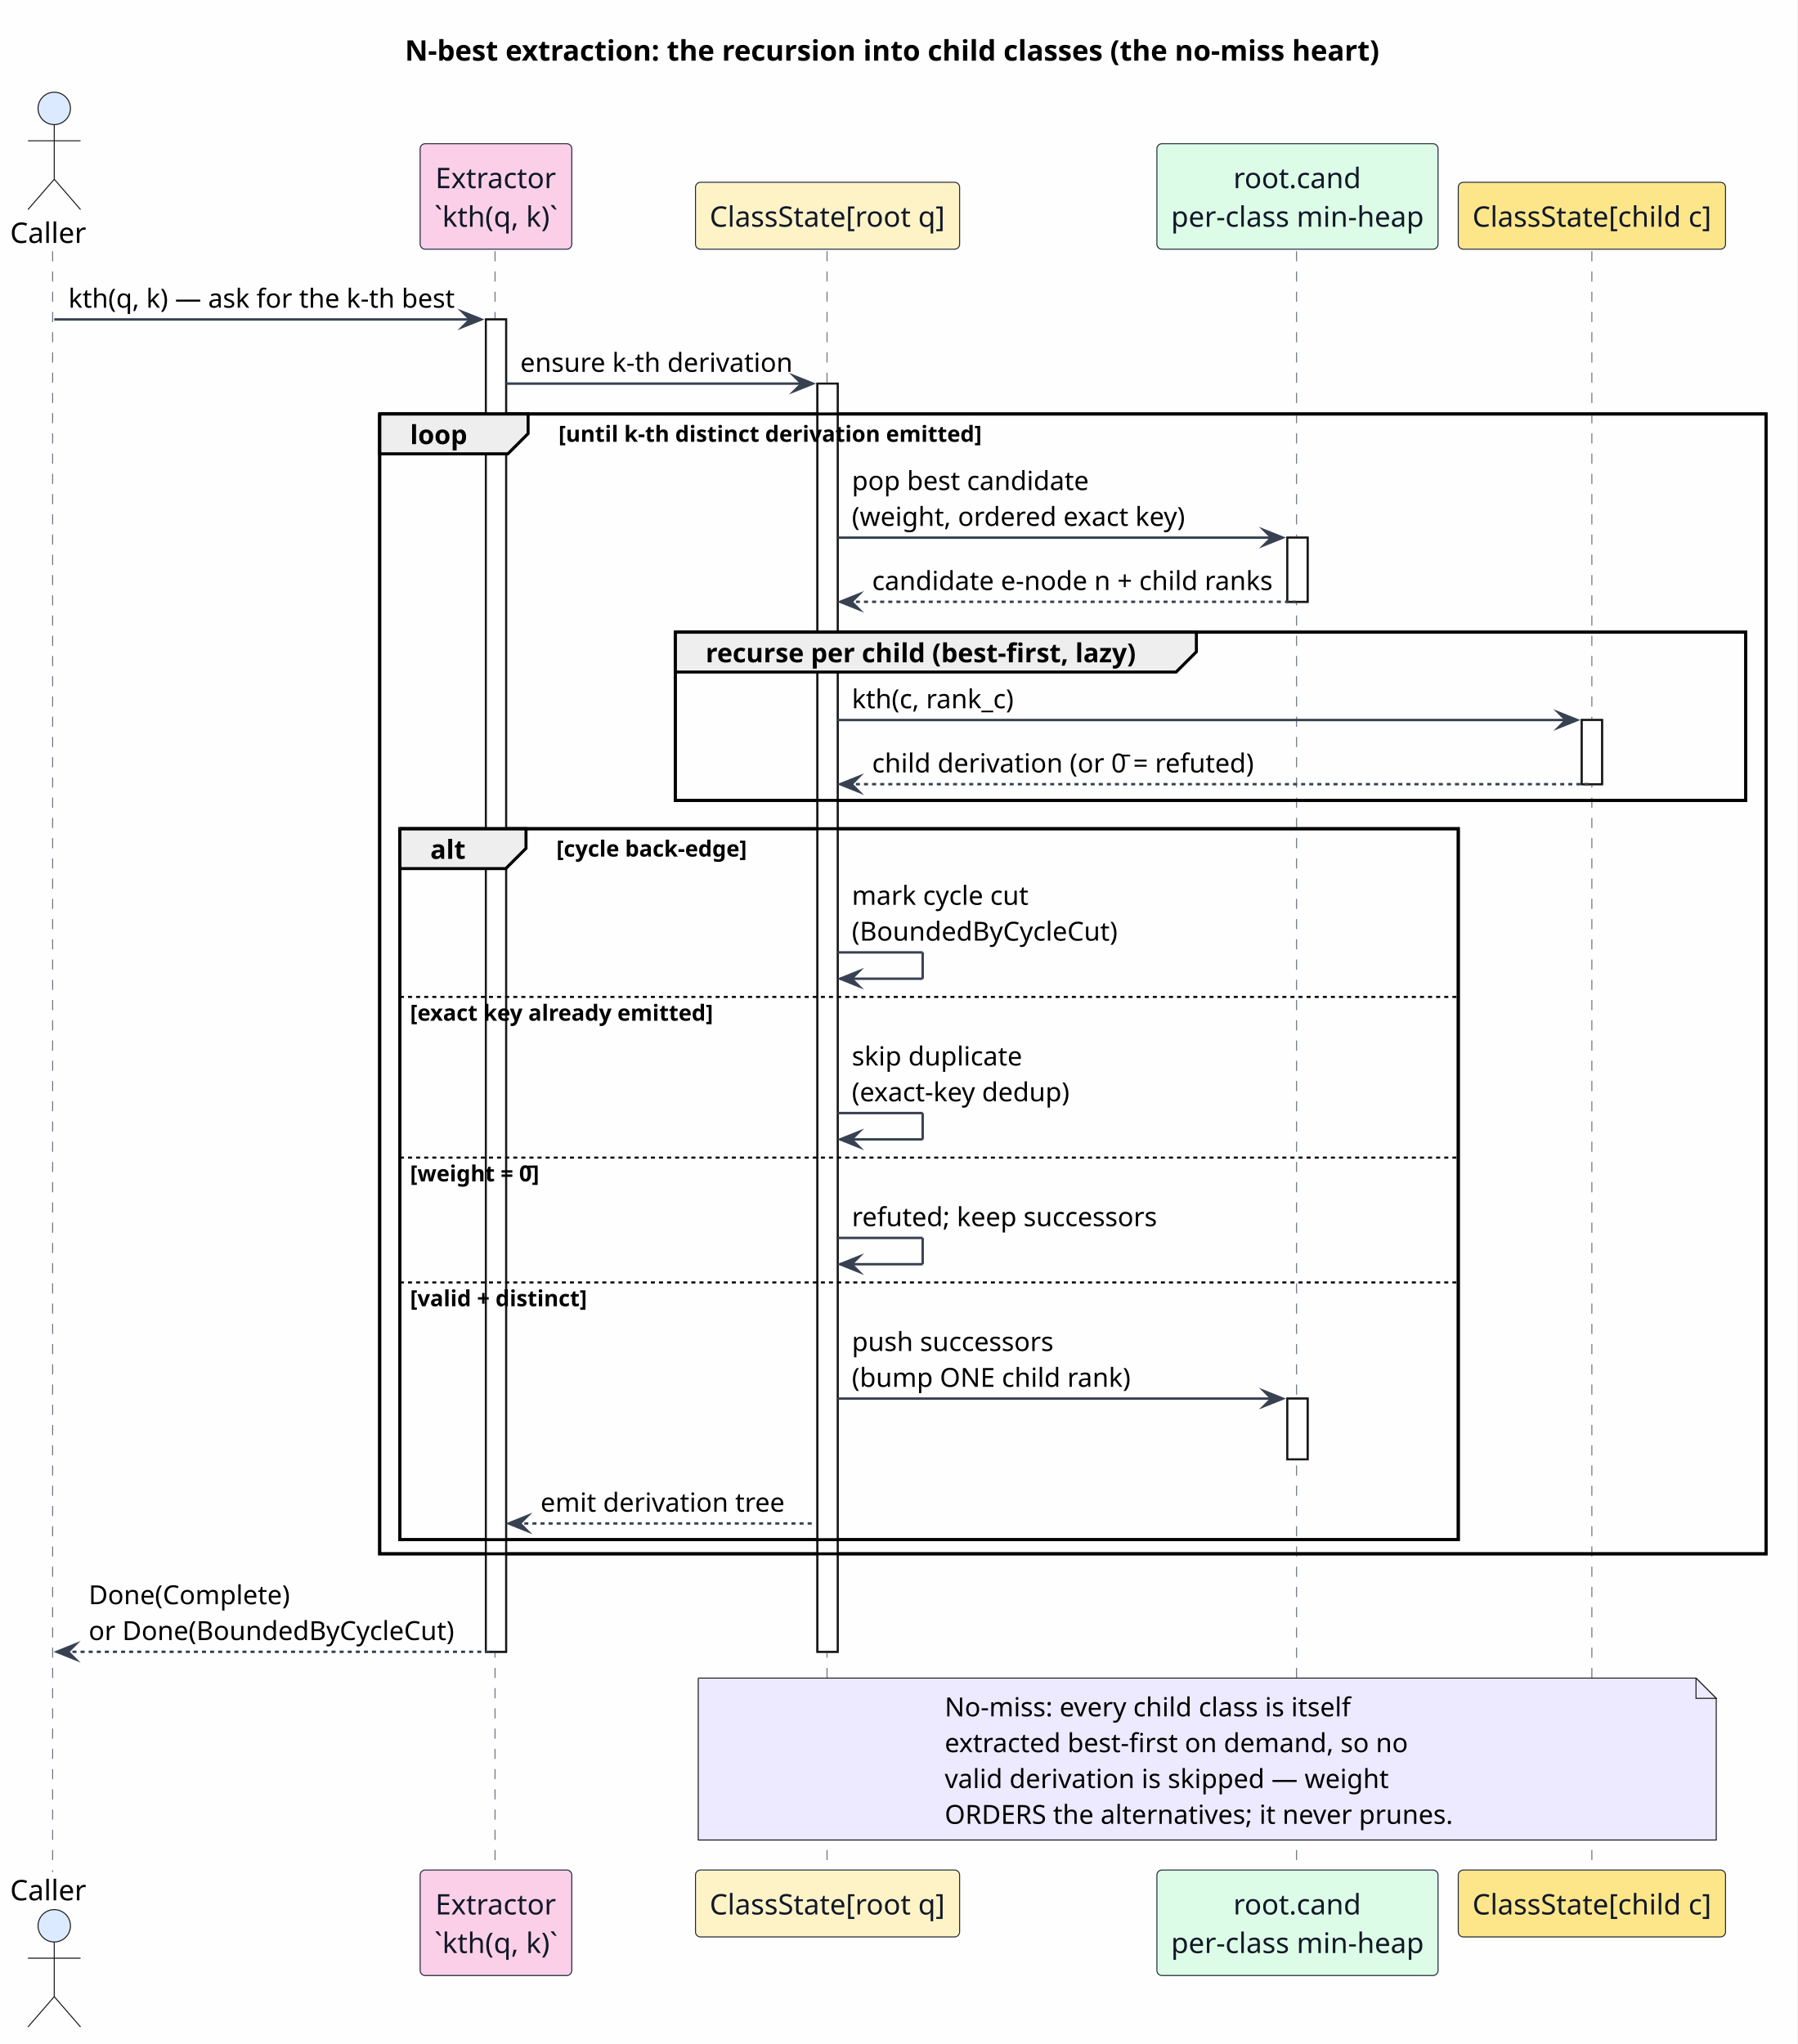
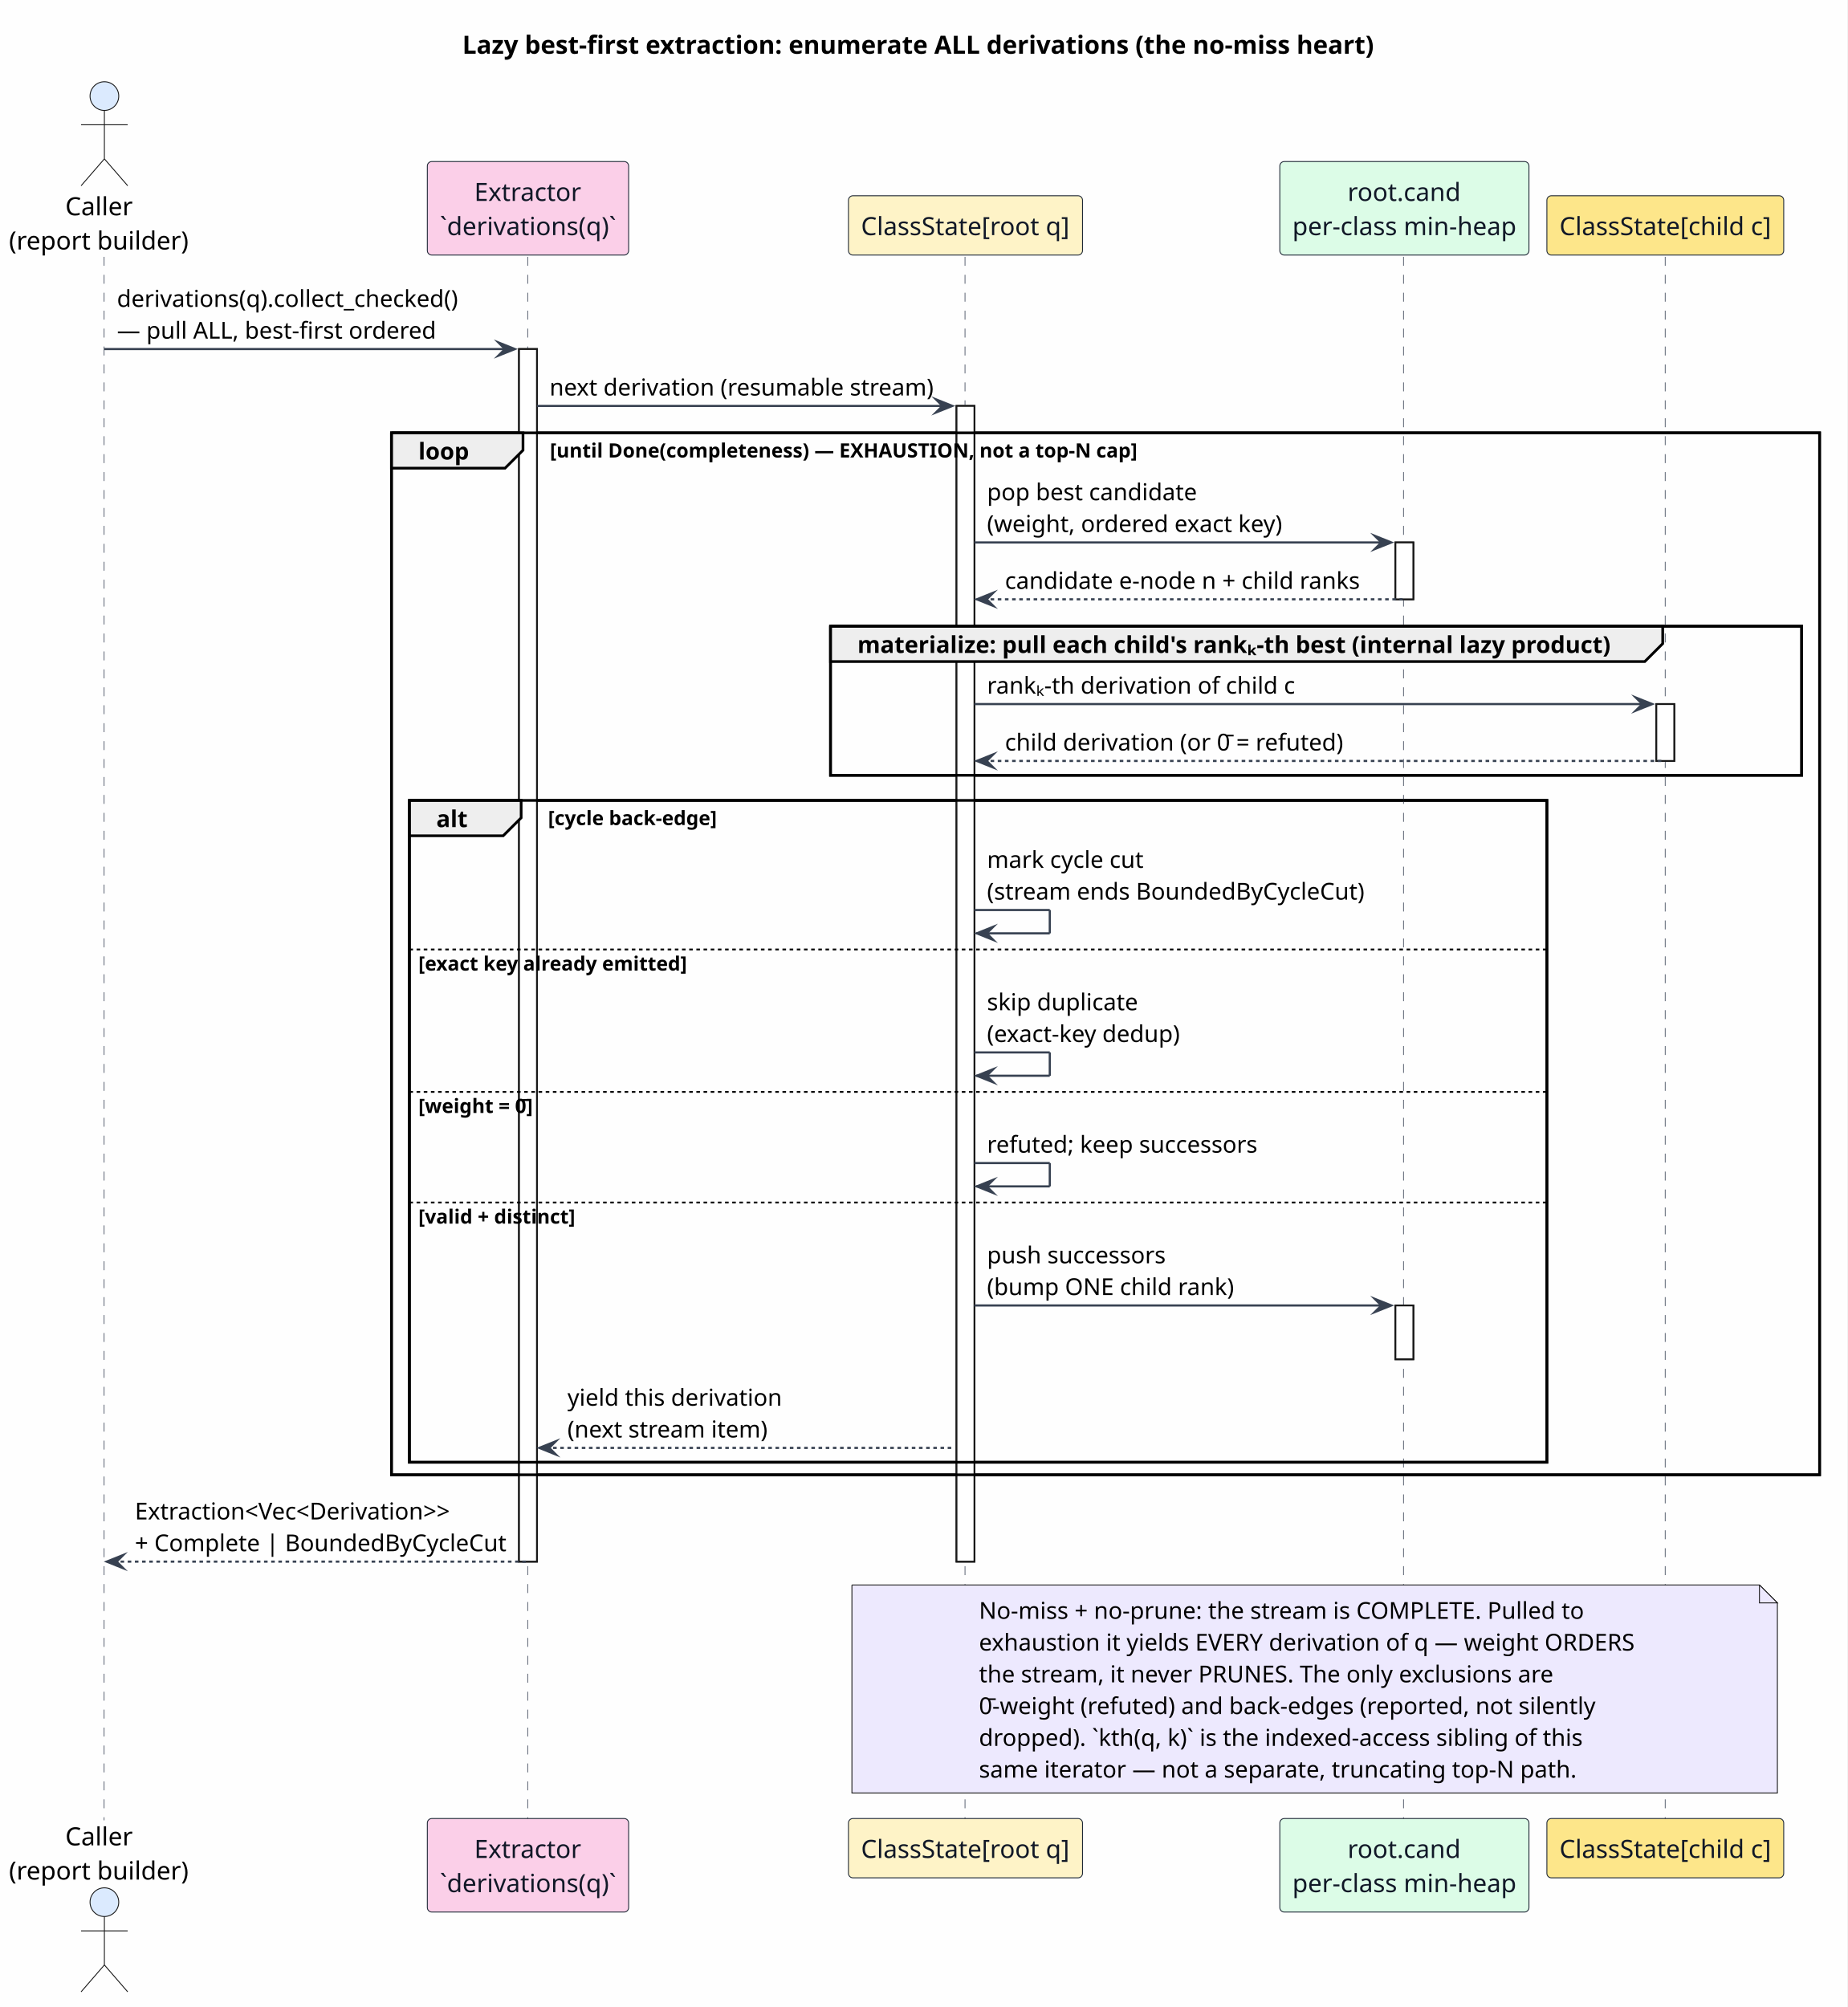
- <svg xmlns="http://www.w3.org/2000/svg" contentStyleType="text/css" data-diagram-type="SEQUENCE" height="1010px" preserveAspectRatio="none" style="width:888px;height:1010px;background:#FEFEFE;" version="1.1" viewBox="0 0 888 1010" width="888px" zoomAndPan="magnify">
+ <svg xmlns="http://www.w3.org/2000/svg" contentStyleType="text/css" data-diagram-type="SEQUENCE" height="1119px" preserveAspectRatio="none" style="width:1030px;height:1119px;background:#FEFEFE;" version="1.1" viewBox="0 0 1030 1119" width="1030px" zoomAndPan="magnify">
  <defs />
  <g>
-     <rect fill="#FEFEFE" height="1010" style="stroke:none;stroke-width:1;" width="888" x="0" y="0" />
+     <rect fill="#FEFEFE" height="1119" style="stroke:none;stroke-width:1;" width="1030" x="0" y="0" />
    <g class="title" data-source-line="1">
-       <text fill="#000000" font-family="sans-serif" font-size="14" font-weight="700" lengthAdjust="spacing" textLength="481.458" x="200.063" y="29.966">N-best extraction: the recursion into child classes (the no-miss heart)</text>
-     </g>
-     <g>
-       <rect fill="#FFFFFF" height="658.36" style="stroke:#181818;stroke-width:1;" width="10" x="240.061" y="157.842" />
-     </g>
-     <g>
-       <rect fill="#FFFFFF" height="626.654" style="stroke:#181818;stroke-width:1;" width="10" x="403.897" y="189.548" />
-     </g>
-     <g>
-       <rect fill="#FFFFFF" height="31.706" style="stroke:#181818;stroke-width:1;" width="10" x="636.082" y="265.666" />
-     </g>
-     <g>
-       <rect fill="#FFFFFF" height="30" style="stroke:#181818;stroke-width:1;" width="10" x="636.082" y="691.084" />
-     </g>
-     <g>
-       <rect fill="#FFFFFF" height="31.706" style="stroke:#181818;stroke-width:1;" width="10" x="781.56" y="355.784" />
-     </g>
-     <rect fill="none" height="563.242" style="stroke:#000000;stroke-width:1.5;" width="684.986" x="187.597" y="204.548" />
-     <rect fill="none" height="83.118" style="stroke:#000000;stroke-width:1.5;" width="528.94" x="333.643" y="312.372" />
-     <rect fill="none" height="351.3" style="stroke:#000000;stroke-width:1.5;" width="522.939" x="197.597" y="409.49" />
+       <text fill="#000000" font-family="sans-serif" font-size="14" font-weight="700" lengthAdjust="spacing" textLength="508.002" x="257.765" y="29.966">Lazy best-first extraction: enumerate ALL derivations (the no-miss heart)</text>
+     </g>
+     <g>
+       <rect fill="#FFFFFF" height="676.066" style="stroke:#181818;stroke-width:1;" width="10" x="289.385" y="194.616" />
+     </g>
+     <g>
+       <rect fill="#FFFFFF" height="644.36" style="stroke:#181818;stroke-width:1;" width="10" x="533.314" y="226.322" />
+     </g>
+     <g>
+       <rect fill="#FFFFFF" height="31.706" style="stroke:#181818;stroke-width:1;" width="10" x="778.031" y="302.44" />
+     </g>
+     <g>
+       <rect fill="#FFFFFF" height="30" style="stroke:#181818;stroke-width:1;" width="10" x="778.031" y="727.858" />
+     </g>
+     <g>
+       <rect fill="#FFFFFF" height="31.706" style="stroke:#181818;stroke-width:1;" width="10" x="923.509" y="392.558" />
+     </g>
+     <rect fill="none" height="580.948" style="stroke:#000000;stroke-width:1.5;" width="796.266" x="218.266" y="241.322" />
+     <rect fill="none" height="83.118" style="stroke:#000000;stroke-width:1.5;" width="541.472" x="463.06" y="349.146" />
+     <rect fill="none" height="369.006" style="stroke:#000000;stroke-width:1.5;" width="634.219" x="228.266" y="446.264" />
    <g class="participant-lifeline" data-entity-uid="part1" data-qualified-name="caller" data-source-line="13" id="part1-lifeline">
      <g>
-         <rect fill="#000000" fill-opacity="0" height="800.89" width="8" x="22.802" y="124.136" />
-         <line style="stroke:#6B7280;stroke-width:0.5;stroke-dasharray:5,5;" x1="26" x2="26" y1="124.136" y2="925.026" />
+         <rect fill="#000000" fill-opacity="0" height="871.714" width="8" x="54.204" y="143.204" />
+         <line style="stroke:#6B7280;stroke-width:0.5;stroke-dasharray:5,5;" x1="58" x2="58" y1="143.204" y2="1014.918" />
      </g>
    </g>
    <g class="participant-lifeline" data-entity-uid="part2" data-qualified-name="ex" data-source-line="14" id="part2-lifeline">
      <g>
-         <rect fill="#000000" fill-opacity="0" height="800.89" width="8" x="241.061" y="124.136" />
-         <line style="stroke:#6B7280;stroke-width:0.5;stroke-dasharray:5,5;" x1="244.597" x2="244.597" y1="124.136" y2="925.026" />
+         <rect fill="#000000" fill-opacity="0" height="871.714" width="8" x="290.385" y="143.204" />
+         <line style="stroke:#6B7280;stroke-width:0.5;stroke-dasharray:5,5;" x1="294.266" x2="294.266" y1="143.204" y2="1014.918" />
      </g>
    </g>
    <g class="participant-lifeline" data-entity-uid="part3" data-qualified-name="root" data-source-line="15" id="part3-lifeline">
      <g>
-         <rect fill="#000000" fill-opacity="0" height="800.89" width="8" x="404.897" y="124.136" />
-         <line style="stroke:#6B7280;stroke-width:0.5;stroke-dasharray:5,5;" x1="408.643" x2="408.643" y1="124.136" y2="925.026" />
+         <rect fill="#000000" fill-opacity="0" height="871.714" width="8" x="534.314" y="143.204" />
+         <line style="stroke:#6B7280;stroke-width:0.5;stroke-dasharray:5,5;" x1="538.06" x2="538.06" y1="143.204" y2="1014.918" />
      </g>
    </g>
    <g class="participant-lifeline" data-entity-uid="part4" data-qualified-name="heap" data-source-line="16" id="part4-lifeline">
      <g>
-         <rect fill="#000000" fill-opacity="0" height="800.89" width="8" x="637.082" y="124.136" />
-         <line style="stroke:#6B7280;stroke-width:0.5;stroke-dasharray:5,5;" x1="640.629" x2="640.629" y1="124.136" y2="925.026" />
+         <rect fill="#000000" fill-opacity="0" height="871.714" width="8" x="779.031" y="143.204" />
+         <line style="stroke:#6B7280;stroke-width:0.5;stroke-dasharray:5,5;" x1="782.578" x2="782.578" y1="143.204" y2="1014.918" />
      </g>
    </g>
    <g class="participant-lifeline" data-entity-uid="part5" data-qualified-name="child" data-source-line="17" id="part5-lifeline">
      <g>
-         <rect fill="#000000" fill-opacity="0" height="800.89" width="8" x="782.56" y="124.136" />
-         <line style="stroke:#6B7280;stroke-width:0.5;stroke-dasharray:5,5;" x1="786.536" x2="786.536" y1="124.136" y2="925.026" />
+         <rect fill="#000000" fill-opacity="0" height="871.714" width="8" x="924.509" y="143.204" />
+         <line style="stroke:#6B7280;stroke-width:0.5;stroke-dasharray:5,5;" x1="928.485" x2="928.485" y1="143.204" y2="1014.918" />
      </g>
    </g>
    <g class="participant participant-head" data-entity-uid="part1" data-qualified-name="caller" data-source-line="13" id="part1-head">
-       <text fill="#000000" font-family="sans-serif" font-size="14" lengthAdjust="spacing" textLength="37.604" x="5" y="120.034">Caller</text>
-       <ellipse cx="26.802" cy="53.568" fill="#DBEAFE" rx="8" ry="8" style="stroke:#181818;stroke-width:0.5;" />
-       <path d="M26.802,61.568 L26.802,88.568 M13.802,69.568 L39.802,69.568 M26.802,88.568 L13.802,103.568 M26.802,88.568 L39.802,103.568" fill="none" style="stroke:#181818;stroke-width:0.5;" />
+       <text fill="#000000" font-family="sans-serif" font-size="14" lengthAdjust="spacing" textLength="37.604" x="36.402" y="120.034">Caller</text>
+       <text fill="#000000" font-family="sans-serif" font-size="14" lengthAdjust="spacing" textLength="100.408" x="5" y="139.102">(report builder)</text>
+       <ellipse cx="58.204" cy="53.568" fill="#DBEAFE" rx="8" ry="8" style="stroke:#181818;stroke-width:0.5;" />
+       <path d="M58.204,61.568 L58.204,88.568 M45.204,69.568 L71.204,69.568 M58.204,88.568 L45.204,103.568 M58.204,88.568 L71.204,103.568" fill="none" style="stroke:#181818;stroke-width:0.5;" />
    </g>
    <g class="participant participant-tail" data-entity-uid="part1" data-qualified-name="caller" data-source-line="13" id="part1-tail">
-       <text fill="#000000" font-family="sans-serif" font-size="14" lengthAdjust="spacing" textLength="37.604" x="5" y="938.992">Caller</text>
-       <ellipse cx="26.802" cy="951.594" fill="#DBEAFE" rx="8" ry="8" style="stroke:#181818;stroke-width:0.5;" />
-       <path d="M26.802,959.594 L26.802,986.594 M13.802,967.594 L39.802,967.594 M26.802,986.594 L13.802,1001.594 M26.802,986.594 L39.802,1001.594" fill="none" style="stroke:#181818;stroke-width:0.5;" />
+       <text fill="#000000" font-family="sans-serif" font-size="14" lengthAdjust="spacing" textLength="37.604" x="36.402" y="1028.884">Caller</text>
+       <text fill="#000000" font-family="sans-serif" font-size="14" lengthAdjust="spacing" textLength="100.408" x="5" y="1047.952">(report builder)</text>
+       <ellipse cx="58.204" cy="1060.554" fill="#DBEAFE" rx="8" ry="8" style="stroke:#181818;stroke-width:0.5;" />
+       <path d="M58.204,1068.554 L58.204,1095.554 M45.204,1076.554 L71.204,1076.554 M58.204,1095.554 L45.204,1110.554 M58.204,1095.554 L71.204,1110.554" fill="none" style="stroke:#181818;stroke-width:0.5;" />
    </g>
    <g class="participant participant-head" data-entity-uid="part2" data-qualified-name="ex" data-source-line="14" id="part2-head">
-       <rect fill="#FBCFE8" height="52.136" rx="2.5" ry="2.5" style="stroke:#1F2937;stroke-width:0.5;" width="74.928" x="207.597" y="71" />
-       <text fill="#111827" font-family="sans-serif" font-size="14" lengthAdjust="spacing" textLength="59.906" x="215.108" y="92.966">Extractor</text>
-       <text fill="#111827" font-family="sans-serif" font-size="14" lengthAdjust="spacing" textLength="60.928" x="214.597" y="112.034">`kth(q, k)`</text>
+       <rect fill="#FBCFE8" height="52.136" rx="2.5" ry="2.5" style="stroke:#1F2937;stroke-width:0.5;" width="112.238" x="238.266" y="90.068" />
+       <text fill="#111827" font-family="sans-serif" font-size="14" lengthAdjust="spacing" textLength="59.906" x="264.432" y="112.034">Extractor</text>
+       <text fill="#111827" font-family="sans-serif" font-size="14" lengthAdjust="spacing" textLength="98.238" x="245.266" y="131.102">`derivations(q)`</text>
    </g>
    <g class="participant participant-tail" data-entity-uid="part2" data-qualified-name="ex" data-source-line="14" id="part2-tail">
-       <rect fill="#FBCFE8" height="52.136" rx="2.5" ry="2.5" style="stroke:#1F2937;stroke-width:0.5;" width="74.928" x="207.597" y="924.026" />
-       <text fill="#111827" font-family="sans-serif" font-size="14" lengthAdjust="spacing" textLength="59.906" x="215.108" y="945.992">Extractor</text>
-       <text fill="#111827" font-family="sans-serif" font-size="14" lengthAdjust="spacing" textLength="60.928" x="214.597" y="965.06">`kth(q, k)`</text>
+       <rect fill="#FBCFE8" height="52.136" rx="2.5" ry="2.5" style="stroke:#1F2937;stroke-width:0.5;" width="112.238" x="238.266" y="1013.918" />
+       <text fill="#111827" font-family="sans-serif" font-size="14" lengthAdjust="spacing" textLength="59.906" x="264.432" y="1035.884">Extractor</text>
+       <text fill="#111827" font-family="sans-serif" font-size="14" lengthAdjust="spacing" textLength="98.238" x="245.266" y="1054.952">`derivations(q)`</text>
    </g>
    <g class="participant participant-head" data-entity-uid="part3" data-qualified-name="root" data-source-line="15" id="part3-head">
-       <rect fill="#FEF3C7" height="33.068" rx="2.5" ry="2.5" style="stroke:#1F2937;stroke-width:0.5;" width="130.508" x="343.643" y="90.068" />
-       <text fill="#111827" font-family="sans-serif" font-size="14" lengthAdjust="spacing" textLength="116.508" x="350.643" y="112.034">ClassState[root q]</text>
+       <rect fill="#FEF3C7" height="33.068" rx="2.5" ry="2.5" style="stroke:#1F2937;stroke-width:0.5;" width="130.508" x="473.06" y="109.136" />
+       <text fill="#111827" font-family="sans-serif" font-size="14" lengthAdjust="spacing" textLength="116.508" x="480.06" y="131.102">ClassState[root q]</text>
    </g>
    <g class="participant participant-tail" data-entity-uid="part3" data-qualified-name="root" data-source-line="15" id="part3-tail">
-       <rect fill="#FEF3C7" height="33.068" rx="2.5" ry="2.5" style="stroke:#1F2937;stroke-width:0.5;" width="130.508" x="343.643" y="924.026" />
-       <text fill="#111827" font-family="sans-serif" font-size="14" lengthAdjust="spacing" textLength="116.508" x="350.643" y="945.992">ClassState[root q]</text>
+       <rect fill="#FEF3C7" height="33.068" rx="2.5" ry="2.5" style="stroke:#1F2937;stroke-width:0.5;" width="130.508" x="473.06" y="1013.918" />
+       <text fill="#111827" font-family="sans-serif" font-size="14" lengthAdjust="spacing" textLength="116.508" x="480.06" y="1035.884">ClassState[root q]</text>
    </g>
    <g class="participant participant-head" data-entity-uid="part4" data-qualified-name="heap" data-source-line="16" id="part4-head">
-       <rect fill="#DCFCE7" height="52.136" rx="2.5" ry="2.5" style="stroke:#1F2937;stroke-width:0.5;" width="138.907" x="571.629" y="71" />
-       <text fill="#111827" font-family="sans-serif" font-size="14" lengthAdjust="spacing" textLength="63.364" x="609.4" y="92.966">root.cand</text>
-       <text fill="#111827" font-family="sans-serif" font-size="14" lengthAdjust="spacing" textLength="124.907" x="578.629" y="112.034">per-class min-heap</text>
+       <rect fill="#DCFCE7" height="52.136" rx="2.5" ry="2.5" style="stroke:#1F2937;stroke-width:0.5;" width="138.907" x="713.578" y="90.068" />
+       <text fill="#111827" font-family="sans-serif" font-size="14" lengthAdjust="spacing" textLength="63.364" x="751.35" y="112.034">root.cand</text>
+       <text fill="#111827" font-family="sans-serif" font-size="14" lengthAdjust="spacing" textLength="124.907" x="720.578" y="131.102">per-class min-heap</text>
    </g>
    <g class="participant participant-tail" data-entity-uid="part4" data-qualified-name="heap" data-source-line="16" id="part4-tail">
-       <rect fill="#DCFCE7" height="52.136" rx="2.5" ry="2.5" style="stroke:#1F2937;stroke-width:0.5;" width="138.907" x="571.629" y="924.026" />
-       <text fill="#111827" font-family="sans-serif" font-size="14" lengthAdjust="spacing" textLength="63.364" x="609.4" y="945.992">root.cand</text>
-       <text fill="#111827" font-family="sans-serif" font-size="14" lengthAdjust="spacing" textLength="124.907" x="578.629" y="965.06">per-class min-heap</text>
+       <rect fill="#DCFCE7" height="52.136" rx="2.5" ry="2.5" style="stroke:#1F2937;stroke-width:0.5;" width="138.907" x="713.578" y="1013.918" />
+       <text fill="#111827" font-family="sans-serif" font-size="14" lengthAdjust="spacing" textLength="63.364" x="751.35" y="1035.884">root.cand</text>
+       <text fill="#111827" font-family="sans-serif" font-size="14" lengthAdjust="spacing" textLength="124.907" x="720.578" y="1054.952">per-class min-heap</text>
    </g>
    <g class="participant participant-head" data-entity-uid="part5" data-qualified-name="child" data-source-line="17" id="part5-head">
-       <rect fill="#FDE68A" height="33.068" rx="2.5" ry="2.5" style="stroke:#1F2937;stroke-width:0.5;" width="132.048" x="720.536" y="90.068" />
-       <text fill="#111827" font-family="sans-serif" font-size="14" lengthAdjust="spacing" textLength="118.048" x="727.536" y="112.034">ClassState[child c]</text>
+       <rect fill="#FDE68A" height="33.068" rx="2.5" ry="2.5" style="stroke:#1F2937;stroke-width:0.5;" width="132.048" x="862.485" y="109.136" />
+       <text fill="#111827" font-family="sans-serif" font-size="14" lengthAdjust="spacing" textLength="118.048" x="869.485" y="131.102">ClassState[child c]</text>
    </g>
    <g class="participant participant-tail" data-entity-uid="part5" data-qualified-name="child" data-source-line="17" id="part5-tail">
-       <rect fill="#FDE68A" height="33.068" rx="2.5" ry="2.5" style="stroke:#1F2937;stroke-width:0.5;" width="132.048" x="720.536" y="924.026" />
-       <text fill="#111827" font-family="sans-serif" font-size="14" lengthAdjust="spacing" textLength="118.048" x="727.536" y="945.992">ClassState[child c]</text>
-     </g>
-     <g>
-       <rect fill="#FFFFFF" height="658.36" style="stroke:#181818;stroke-width:1;" width="10" x="240.061" y="157.842" />
-     </g>
-     <g>
-       <rect fill="#FFFFFF" height="626.654" style="stroke:#181818;stroke-width:1;" width="10" x="403.897" y="189.548" />
-     </g>
-     <g>
-       <rect fill="#FFFFFF" height="31.706" style="stroke:#181818;stroke-width:1;" width="10" x="636.082" y="265.666" />
-     </g>
-     <g>
-       <rect fill="#FFFFFF" height="30" style="stroke:#181818;stroke-width:1;" width="10" x="636.082" y="691.084" />
-     </g>
-     <g>
-       <rect fill="#FFFFFF" height="31.706" style="stroke:#181818;stroke-width:1;" width="10" x="781.56" y="355.784" />
+       <rect fill="#FDE68A" height="33.068" rx="2.5" ry="2.5" style="stroke:#1F2937;stroke-width:0.5;" width="132.048" x="862.485" y="1013.918" />
+       <text fill="#111827" font-family="sans-serif" font-size="14" lengthAdjust="spacing" textLength="118.048" x="869.485" y="1035.884">ClassState[child c]</text>
+     </g>
+     <g>
+       <rect fill="#FFFFFF" height="676.066" style="stroke:#181818;stroke-width:1;" width="10" x="289.385" y="194.616" />
+     </g>
+     <g>
+       <rect fill="#FFFFFF" height="644.36" style="stroke:#181818;stroke-width:1;" width="10" x="533.314" y="226.322" />
+     </g>
+     <g>
+       <rect fill="#FFFFFF" height="31.706" style="stroke:#181818;stroke-width:1;" width="10" x="778.031" y="302.44" />
+     </g>
+     <g>
+       <rect fill="#FFFFFF" height="30" style="stroke:#181818;stroke-width:1;" width="10" x="778.031" y="727.858" />
+     </g>
+     <g>
+       <rect fill="#FFFFFF" height="31.706" style="stroke:#181818;stroke-width:1;" width="10" x="923.509" y="392.558" />
    </g>
    <g class="message" data-entity-1="part1" data-entity-2="part2" data-source-line="19" id="msg1">
-       <polygon fill="#374151" points="228.061,153.842,238.061,157.842,228.061,161.842,232.061,157.842" style="stroke:#374151;stroke-width:1;stroke-linejoin:miter;stroke-miterlimit:10;" />
-       <line style="stroke:#374151;stroke-width:1.2;" x1="26.802" x2="234.061" y1="157.842" y2="157.842" />
-       <text fill="#000000" font-family="sans-serif" font-size="13" lengthAdjust="spacing" textLength="194.259" x="33.802" y="152.033">kth(q, k)  — ask for the k-th best</text>
+       <polygon fill="#374151" points="277.385,190.616,287.385,194.616,277.385,198.616,281.385,194.616" style="stroke:#374151;stroke-width:1;stroke-linejoin:miter;stroke-miterlimit:10;" />
+       <line style="stroke:#374151;stroke-width:1.2;" x1="58.204" x2="283.385" y1="194.616" y2="194.616" />
+       <text fill="#000000" font-family="sans-serif" font-size="13" lengthAdjust="spacing" textLength="190.164" x="65.204" y="171.101">derivations(q).collect_checked()</text>
+       <text fill="#000000" font-family="sans-serif" font-size="13" lengthAdjust="spacing" textLength="178.477" x="65.204" y="188.807">— pull ALL, best-first ordered</text>
    </g>
    <g class="message" data-entity-1="part2" data-entity-2="part3" data-source-line="21" id="msg2">
-       <polygon fill="#374151" points="391.897,185.548,401.897,189.548,391.897,193.548,395.897,189.548" style="stroke:#374151;stroke-width:1;stroke-linejoin:miter;stroke-miterlimit:10;" />
-       <line style="stroke:#374151;stroke-width:1.2;" x1="250.061" x2="397.897" y1="189.548" y2="189.548" />
-       <text fill="#000000" font-family="sans-serif" font-size="13" lengthAdjust="spacing" textLength="134.836" x="257.061" y="183.739">ensure k-th derivation</text>
-     </g>
-     <path d="M187.597,204.548 L260.937,204.548 L260.937,214.254 L250.937,224.254 L187.597,224.254 L187.597,204.548" fill="#EEEEEE" style="stroke:#000000;stroke-width:1.5;" />
-     <rect fill="none" height="563.242" style="stroke:#000000;stroke-width:1.5;" width="684.986" x="187.597" y="204.548" />
-     <text fill="#000000" font-family="sans-serif" font-size="13" font-weight="700" lengthAdjust="spacing" textLength="28.34" x="202.597" y="219.445">loop</text>
-     <text fill="#000000" font-family="sans-serif" font-size="11" font-weight="700" lengthAdjust="spacing" textLength="208.382" x="275.937" y="218.307">[until k-th distinct derivation emitted]</text>
+       <polygon fill="#374151" points="521.314,222.322,531.314,226.322,521.314,230.322,525.314,226.322" style="stroke:#374151;stroke-width:1;stroke-linejoin:miter;stroke-miterlimit:10;" />
+       <line style="stroke:#374151;stroke-width:1.2;" x1="299.385" x2="527.314" y1="226.322" y2="226.322" />
+       <text fill="#000000" font-family="sans-serif" font-size="13" lengthAdjust="spacing" textLength="214.929" x="306.385" y="220.513">next derivation (resumable stream)</text>
+     </g>
+     <path d="M218.266,241.322 L291.606,241.322 L291.606,251.028 L281.606,261.028 L218.266,261.028 L218.266,241.322" fill="#EEEEEE" style="stroke:#000000;stroke-width:1.5;" />
+     <rect fill="none" height="580.948" style="stroke:#000000;stroke-width:1.5;" width="796.266" x="218.266" y="241.322" />
+     <text fill="#000000" font-family="sans-serif" font-size="13" font-weight="700" lengthAdjust="spacing" textLength="28.34" x="233.266" y="256.219">loop</text>
+     <text fill="#000000" font-family="sans-serif" font-size="11" font-weight="700" lengthAdjust="spacing" textLength="330.086" x="306.606" y="255.081">[until Done(completeness)  — EXHAUSTION, not a top-N cap]</text>
    <g class="message" data-entity-1="part3" data-entity-2="part4" data-source-line="25" id="msg3">
-       <polygon fill="#374151" points="624.082,261.666,634.082,265.666,624.082,269.666,628.082,265.666" style="stroke:#374151;stroke-width:1;stroke-linejoin:miter;stroke-miterlimit:10;" />
-       <line style="stroke:#374151;stroke-width:1.2;" x1="413.897" x2="630.082" y1="265.666" y2="265.666" />
-       <text fill="#000000" font-family="sans-serif" font-size="13" lengthAdjust="spacing" textLength="117.091" x="420.897" y="242.151">pop best candidate</text>
-       <text fill="#000000" font-family="sans-serif" font-size="13" lengthAdjust="spacing" textLength="165.646" x="420.897" y="259.857">(weight, ordered exact key)</text>
+       <polygon fill="#374151" points="766.031,298.44,776.031,302.44,766.031,306.44,770.031,302.44" style="stroke:#374151;stroke-width:1;stroke-linejoin:miter;stroke-miterlimit:10;" />
+       <line style="stroke:#374151;stroke-width:1.2;" x1="543.314" x2="772.031" y1="302.44" y2="302.44" />
+       <text fill="#000000" font-family="sans-serif" font-size="13" lengthAdjust="spacing" textLength="117.091" x="550.314" y="278.925">pop best candidate</text>
+       <text fill="#000000" font-family="sans-serif" font-size="13" lengthAdjust="spacing" textLength="165.646" x="550.314" y="296.631">(weight, ordered exact key)</text>
    </g>
    <g class="message" data-entity-1="part4" data-entity-2="part3" data-source-line="27" id="msg4">
-       <polygon fill="#374151" points="424.897,293.372,414.897,297.372,424.897,301.372,420.897,297.372" style="stroke:#374151;stroke-width:1;stroke-linejoin:miter;stroke-miterlimit:10;" />
-       <line style="stroke:#374151;stroke-width:1.2;stroke-dasharray:2,2;" x1="418.897" x2="640.082" y1="297.372" y2="297.372" />
-       <text fill="#000000" font-family="sans-serif" font-size="13" lengthAdjust="spacing" textLength="198.185" x="430.897" y="291.563">candidate e-node n + child ranks</text>
-     </g>
-     <path d="M333.643,312.372 L591.129,312.372 L591.129,322.078 L581.129,332.078 L333.643,332.078 L333.643,312.372" fill="#EEEEEE" style="stroke:#000000;stroke-width:1.5;" />
-     <rect fill="none" height="83.118" style="stroke:#000000;stroke-width:1.5;" width="528.94" x="333.643" y="312.372" />
-     <text fill="#000000" font-family="sans-serif" font-size="13" font-weight="700" lengthAdjust="spacing" textLength="212.485" x="348.643" y="327.269">recurse per child (best-first, lazy)</text>
+       <polygon fill="#374151" points="554.314,330.146,544.314,334.146,554.314,338.146,550.314,334.146" style="stroke:#374151;stroke-width:1;stroke-linejoin:miter;stroke-miterlimit:10;" />
+       <line style="stroke:#374151;stroke-width:1.2;stroke-dasharray:2,2;" x1="548.314" x2="782.031" y1="334.146" y2="334.146" />
+       <text fill="#000000" font-family="sans-serif" font-size="13" lengthAdjust="spacing" textLength="198.185" x="560.314" y="328.337">candidate e-node n + child ranks</text>
+     </g>
+     <path d="M463.06,349.146 L927.064,349.146 L927.064,358.852 L917.064,368.852 L463.06,368.852 L463.06,349.146" fill="#EEEEEE" style="stroke:#000000;stroke-width:1.5;" />
+     <rect fill="none" height="83.118" style="stroke:#000000;stroke-width:1.5;" width="541.472" x="463.06" y="349.146" />
+     <text fill="#000000" font-family="sans-serif" font-size="13" font-weight="700" lengthAdjust="spacing" textLength="419.003" x="478.06" y="364.043">materialize: pull each child's rankₖ-th best (internal lazy product)</text>
    <g class="message" data-entity-1="part3" data-entity-2="part5" data-source-line="31" id="msg5">
-       <polygon fill="#374151" points="769.56,351.784,779.56,355.784,769.56,359.784,773.56,355.784" style="stroke:#374151;stroke-width:1;stroke-linejoin:miter;stroke-miterlimit:10;" />
-       <line style="stroke:#374151;stroke-width:1.2;" x1="413.897" x2="775.56" y1="355.784" y2="355.784" />
-       <text fill="#000000" font-family="sans-serif" font-size="13" lengthAdjust="spacing" textLength="80.223" x="420.897" y="349.975">kth(c, rank_c)</text>
+       <polygon fill="#374151" points="911.509,388.558,921.509,392.558,911.509,396.558,915.509,392.558" style="stroke:#374151;stroke-width:1;stroke-linejoin:miter;stroke-miterlimit:10;" />
+       <line style="stroke:#374151;stroke-width:1.2;" x1="543.314" x2="917.509" y1="392.558" y2="392.558" />
+       <text fill="#000000" font-family="sans-serif" font-size="13" lengthAdjust="spacing" textLength="172.029" x="550.314" y="386.749">rankₖ-th derivation of child c</text>
    </g>
    <g class="message" data-entity-1="part5" data-entity-2="part3" data-source-line="33" id="msg6">
-       <polygon fill="#374151" points="424.897,383.49,414.897,387.49,424.897,391.49,420.897,387.49" style="stroke:#374151;stroke-width:1;stroke-linejoin:miter;stroke-miterlimit:10;" />
-       <line style="stroke:#374151;stroke-width:1.2;stroke-dasharray:2,2;" x1="418.897" x2="785.56" y1="387.49" y2="387.49" />
-       <text fill="#000000" font-family="sans-serif" font-size="13" lengthAdjust="spacing" textLength="192.283" x="430.897" y="381.681">child derivation  (or 0̄ = refuted)</text>
-     </g>
-     <path d="M197.597,409.49 L259.9,409.49 L259.9,419.196 L249.9,429.196 L197.597,429.196 L197.597,409.49" fill="#EEEEEE" style="stroke:#000000;stroke-width:1.5;" />
-     <rect fill="none" height="351.3" style="stroke:#000000;stroke-width:1.5;" width="522.939" x="197.597" y="409.49" />
-     <text fill="#000000" font-family="sans-serif" font-size="13" font-weight="700" lengthAdjust="spacing" textLength="17.303" x="212.597" y="424.387">alt</text>
-     <text fill="#000000" font-family="sans-serif" font-size="11" font-weight="700" lengthAdjust="spacing" textLength="94.214" x="274.9" y="423.249">[cycle back-edge]</text>
+       <polygon fill="#374151" points="554.314,420.264,544.314,424.264,554.314,428.264,550.314,424.264" style="stroke:#374151;stroke-width:1;stroke-linejoin:miter;stroke-miterlimit:10;" />
+       <line style="stroke:#374151;stroke-width:1.2;stroke-dasharray:2,2;" x1="548.314" x2="927.509" y1="424.264" y2="424.264" />
+       <text fill="#000000" font-family="sans-serif" font-size="13" lengthAdjust="spacing" textLength="192.283" x="560.314" y="418.455">child derivation  (or 0̄ = refuted)</text>
+     </g>
+     <path d="M228.266,446.264 L290.569,446.264 L290.569,455.97 L280.569,465.97 L228.266,465.97 L228.266,446.264" fill="#EEEEEE" style="stroke:#000000;stroke-width:1.5;" />
+     <rect fill="none" height="369.006" style="stroke:#000000;stroke-width:1.5;" width="634.219" x="228.266" y="446.264" />
+     <text fill="#000000" font-family="sans-serif" font-size="13" font-weight="700" lengthAdjust="spacing" textLength="17.303" x="243.266" y="461.161">alt</text>
+     <text fill="#000000" font-family="sans-serif" font-size="11" font-weight="700" lengthAdjust="spacing" textLength="94.214" x="305.569" y="460.023">[cycle back-edge]</text>
    <g class="message" data-entity-1="part3" data-entity-2="part3" data-source-line="38" id="msg7">
-       <line style="stroke:#374151;stroke-width:1.2;" x1="413.897" x2="455.897" y1="470.608" y2="470.608" />
-       <line style="stroke:#374151;stroke-width:1.2;" x1="455.897" x2="455.897" y1="470.608" y2="483.608" />
-       <line style="stroke:#374151;stroke-width:1.2;" x1="414.897" x2="455.897" y1="483.608" y2="483.608" />
-       <polygon fill="#374151" points="424.897,479.608,414.897,483.608,424.897,487.608,420.897,483.608" style="stroke:#374151;stroke-width:1;stroke-linejoin:miter;stroke-miterlimit:10;" />
-       <text fill="#000000" font-family="sans-serif" font-size="13" lengthAdjust="spacing" textLength="87.282" x="420.897" y="447.093">mark cycle cut</text>
-       <text fill="#000000" font-family="sans-serif" font-size="13" lengthAdjust="spacing" textLength="131.3" x="420.897" y="464.799">(BoundedByCycleCut)</text>
-     </g>
-     <line style="stroke:#000000;stroke-width:1;stroke-dasharray:2,2;" x1="197.597" x2="720.536" y1="492.608" y2="492.608" />
-     <text fill="#000000" font-family="sans-serif" font-size="11" font-weight="700" lengthAdjust="spacing" textLength="150.314" x="202.597" y="504.367">[exact key already emitted]</text>
+       <line style="stroke:#374151;stroke-width:1.2;" x1="543.314" x2="585.314" y1="507.382" y2="507.382" />
+       <line style="stroke:#374151;stroke-width:1.2;" x1="585.314" x2="585.314" y1="507.382" y2="520.382" />
+       <line style="stroke:#374151;stroke-width:1.2;" x1="544.314" x2="585.314" y1="520.382" y2="520.382" />
+       <polygon fill="#374151" points="554.314,516.382,544.314,520.382,554.314,524.382,550.314,520.382" style="stroke:#374151;stroke-width:1;stroke-linejoin:miter;stroke-miterlimit:10;" />
+       <text fill="#000000" font-family="sans-serif" font-size="13" lengthAdjust="spacing" textLength="87.282" x="550.314" y="483.867">mark cycle cut</text>
+       <text fill="#000000" font-family="sans-serif" font-size="13" lengthAdjust="spacing" textLength="210.717" x="550.314" y="501.573">(stream ends BoundedByCycleCut)</text>
+     </g>
+     <line style="stroke:#000000;stroke-width:1;stroke-dasharray:2,2;" x1="228.266" x2="862.485" y1="529.382" y2="529.382" />
+     <text fill="#000000" font-family="sans-serif" font-size="11" font-weight="700" lengthAdjust="spacing" textLength="150.314" x="233.266" y="541.141">[exact key already emitted]</text>
    <g class="message" data-entity-1="part3" data-entity-2="part3" data-source-line="40" id="msg8">
-       <line style="stroke:#374151;stroke-width:1.2;" x1="413.897" x2="455.897" y1="550.002" y2="550.002" />
-       <line style="stroke:#374151;stroke-width:1.2;" x1="455.897" x2="455.897" y1="550.002" y2="563.002" />
-       <line style="stroke:#374151;stroke-width:1.2;" x1="414.897" x2="455.897" y1="563.002" y2="563.002" />
-       <polygon fill="#374151" points="424.897,559.002,414.897,563.002,424.897,567.002,420.897,563.002" style="stroke:#374151;stroke-width:1;stroke-linejoin:miter;stroke-miterlimit:10;" />
-       <text fill="#000000" font-family="sans-serif" font-size="13" lengthAdjust="spacing" textLength="84.188" x="420.897" y="526.487">skip duplicate</text>
-       <text fill="#000000" font-family="sans-serif" font-size="13" lengthAdjust="spacing" textLength="108.056" x="420.897" y="544.193">(exact-key dedup)</text>
-     </g>
-     <line style="stroke:#000000;stroke-width:1;stroke-dasharray:2,2;" x1="197.597" x2="720.536" y1="572.002" y2="572.002" />
-     <text fill="#000000" font-family="sans-serif" font-size="11" font-weight="700" lengthAdjust="spacing" textLength="63.733" x="202.597" y="583.761">[weight = 0̄]</text>
+       <line style="stroke:#374151;stroke-width:1.2;" x1="543.314" x2="585.314" y1="586.776" y2="586.776" />
+       <line style="stroke:#374151;stroke-width:1.2;" x1="585.314" x2="585.314" y1="586.776" y2="599.776" />
+       <line style="stroke:#374151;stroke-width:1.2;" x1="544.314" x2="585.314" y1="599.776" y2="599.776" />
+       <polygon fill="#374151" points="554.314,595.776,544.314,599.776,554.314,603.776,550.314,599.776" style="stroke:#374151;stroke-width:1;stroke-linejoin:miter;stroke-miterlimit:10;" />
+       <text fill="#000000" font-family="sans-serif" font-size="13" lengthAdjust="spacing" textLength="84.188" x="550.314" y="563.261">skip duplicate</text>
+       <text fill="#000000" font-family="sans-serif" font-size="13" lengthAdjust="spacing" textLength="108.056" x="550.314" y="580.967">(exact-key dedup)</text>
+     </g>
+     <line style="stroke:#000000;stroke-width:1;stroke-dasharray:2,2;" x1="228.266" x2="862.485" y1="608.776" y2="608.776" />
+     <text fill="#000000" font-family="sans-serif" font-size="11" font-weight="700" lengthAdjust="spacing" textLength="63.733" x="233.266" y="620.535">[weight = 0̄]</text>
    <g class="message" data-entity-1="part3" data-entity-2="part3" data-source-line="42" id="msg9">
-       <line style="stroke:#374151;stroke-width:1.2;" x1="413.897" x2="455.897" y1="611.69" y2="611.69" />
-       <line style="stroke:#374151;stroke-width:1.2;" x1="455.897" x2="455.897" y1="611.69" y2="624.69" />
-       <line style="stroke:#374151;stroke-width:1.2;" x1="414.897" x2="455.897" y1="624.69" y2="624.69" />
-       <polygon fill="#374151" points="424.897,620.69,414.897,624.69,424.897,628.69,420.897,624.69" style="stroke:#374151;stroke-width:1;stroke-linejoin:miter;stroke-miterlimit:10;" />
-       <text fill="#000000" font-family="sans-serif" font-size="13" lengthAdjust="spacing" textLength="151.06" x="420.897" y="605.881">refuted; keep successors</text>
-     </g>
-     <line style="stroke:#000000;stroke-width:1;stroke-dasharray:2,2;" x1="197.597" x2="720.536" y1="633.69" y2="633.69" />
-     <text fill="#000000" font-family="sans-serif" font-size="11" font-weight="700" lengthAdjust="spacing" textLength="87.108" x="202.597" y="645.449">[valid + distinct]</text>
+       <line style="stroke:#374151;stroke-width:1.2;" x1="543.314" x2="585.314" y1="648.464" y2="648.464" />
+       <line style="stroke:#374151;stroke-width:1.2;" x1="585.314" x2="585.314" y1="648.464" y2="661.464" />
+       <line style="stroke:#374151;stroke-width:1.2;" x1="544.314" x2="585.314" y1="661.464" y2="661.464" />
+       <polygon fill="#374151" points="554.314,657.464,544.314,661.464,554.314,665.464,550.314,661.464" style="stroke:#374151;stroke-width:1;stroke-linejoin:miter;stroke-miterlimit:10;" />
+       <text fill="#000000" font-family="sans-serif" font-size="13" lengthAdjust="spacing" textLength="151.06" x="550.314" y="642.655">refuted; keep successors</text>
+     </g>
+     <line style="stroke:#000000;stroke-width:1;stroke-dasharray:2,2;" x1="228.266" x2="862.485" y1="670.464" y2="670.464" />
+     <text fill="#000000" font-family="sans-serif" font-size="11" font-weight="700" lengthAdjust="spacing" textLength="87.108" x="233.266" y="682.223">[valid + distinct]</text>
    <g class="message" data-entity-1="part3" data-entity-2="part4" data-source-line="44" id="msg10">
-       <polygon fill="#374151" points="624.082,687.084,634.082,691.084,624.082,695.084,628.082,691.084" style="stroke:#374151;stroke-width:1;stroke-linejoin:miter;stroke-miterlimit:10;" />
-       <line style="stroke:#374151;stroke-width:1.2;" x1="413.897" x2="630.082" y1="691.084" y2="691.084" />
-       <text fill="#000000" font-family="sans-serif" font-size="13" lengthAdjust="spacing" textLength="99.658" x="420.897" y="667.569">push successors</text>
-       <text fill="#000000" font-family="sans-serif" font-size="13" lengthAdjust="spacing" textLength="137.995" x="420.897" y="685.275">(bump ONE child rank)</text>
+       <polygon fill="#374151" points="766.031,723.858,776.031,727.858,766.031,731.858,770.031,727.858" style="stroke:#374151;stroke-width:1;stroke-linejoin:miter;stroke-miterlimit:10;" />
+       <line style="stroke:#374151;stroke-width:1.2;" x1="543.314" x2="772.031" y1="727.858" y2="727.858" />
+       <text fill="#000000" font-family="sans-serif" font-size="13" lengthAdjust="spacing" textLength="99.658" x="550.314" y="704.343">push successors</text>
+       <text fill="#000000" font-family="sans-serif" font-size="13" lengthAdjust="spacing" textLength="137.995" x="550.314" y="722.049">(bump ONE child rank)</text>
    </g>
    <g class="message" data-entity-1="part3" data-entity-2="part2" data-source-line="47" id="msg11">
-       <polygon fill="#374151" points="261.061,748.79,251.061,752.79,261.061,756.79,257.061,752.79" style="stroke:#374151;stroke-width:1;stroke-linejoin:miter;stroke-miterlimit:10;" />
-       <line style="stroke:#374151;stroke-width:1.2;stroke-dasharray:2,2;" x1="255.061" x2="402.897" y1="752.79" y2="752.79" />
-       <text fill="#000000" font-family="sans-serif" font-size="13" lengthAdjust="spacing" textLength="120.913" x="267.061" y="746.981">emit derivation tree</text>
+       <polygon fill="#374151" points="310.385,803.27,300.385,807.27,310.385,811.27,306.385,807.27" style="stroke:#374151;stroke-width:1;stroke-linejoin:miter;stroke-miterlimit:10;" />
+       <line style="stroke:#374151;stroke-width:1.2;stroke-dasharray:2,2;" x1="304.385" x2="532.314" y1="807.27" y2="807.27" />
+       <text fill="#000000" font-family="sans-serif" font-size="13" lengthAdjust="spacing" textLength="119.626" x="316.385" y="783.755">yield this derivation</text>
+       <text fill="#000000" font-family="sans-serif" font-size="13" lengthAdjust="spacing" textLength="112.099" x="316.385" y="801.461">(next stream item)</text>
    </g>
    <g class="message" data-entity-1="part2" data-entity-2="part1" data-source-line="51" id="msg12">
-       <polygon fill="#374151" points="37.802,812.202,27.802,816.202,37.802,820.202,33.802,816.202" style="stroke:#374151;stroke-width:1;stroke-linejoin:miter;stroke-miterlimit:10;" />
-       <line style="stroke:#374151;stroke-width:1.2;stroke-dasharray:2,2;" x1="31.802" x2="244.061" y1="816.202" y2="816.202" />
-       <text fill="#000000" font-family="sans-serif" font-size="13" lengthAdjust="spacing" textLength="99.463" x="43.802" y="792.687">Done(Complete)</text>
-       <text fill="#000000" font-family="sans-serif" font-size="13" lengthAdjust="spacing" textLength="180.635" x="43.802" y="810.393">or Done(BoundedByCycleCut)</text>
-     </g>
-     <path d="M345,829.202 L345,909.202 L848,909.202 L848,839.202 L838,829.202 L345,829.202" fill="#EDE9FE" style="stroke:#181818;stroke-width:0.5;" />
-     <path d="M838,829.202 L838,839.202 L848,839.202 L838,829.202" fill="#EDE9FE" style="stroke:#181818;stroke-width:0.5;" />
-     <text fill="#000000" font-family="sans-serif" font-size="13" lengthAdjust="spacing" textLength="200.876" x="466.773" y="848.099">No-miss: every child class is itself</text>
-     <text fill="#000000" font-family="sans-serif" font-size="13" lengthAdjust="spacing" textLength="229.45" x="466.773" y="865.805">extracted best-first on demand, so no</text>
-     <text fill="#000000" font-family="sans-serif" font-size="13" lengthAdjust="spacing" textLength="219.44" x="466.773" y="883.511">valid derivation is skipped — weight</text>
-     <text fill="#000000" font-family="sans-serif" font-size="13" lengthAdjust="spacing" textLength="251.394" x="466.773" y="901.217">ORDERS the alternatives; it never prunes.</text>
+       <polygon fill="#374151" points="69.204,866.682,59.204,870.682,69.204,874.682,65.204,870.682" style="stroke:#374151;stroke-width:1;stroke-linejoin:miter;stroke-miterlimit:10;" />
+       <line style="stroke:#374151;stroke-width:1.2;stroke-dasharray:2,2;" x1="63.204" x2="293.385" y1="870.682" y2="870.682" />
+       <text fill="#000000" font-family="sans-serif" font-size="13" lengthAdjust="spacing" textLength="176.15" x="75.204" y="847.167">Extraction&lt;Vec&lt;Derivation&gt;&gt;</text>
+       <text fill="#000000" font-family="sans-serif" font-size="13" lengthAdjust="spacing" textLength="207.181" x="75.204" y="864.873">+ Complete | BoundedByCycleCut</text>
+     </g>
+     <path d="M475,883.682 L475,999.682 L991,999.682 L991,893.682 L981,883.682 L475,883.682" fill="#EDE9FE" style="stroke:#181818;stroke-width:0.5;" />
+     <path d="M981,883.682 L981,893.682 L991,893.682 L981,883.682" fill="#EDE9FE" style="stroke:#181818;stroke-width:0.5;" />
+     <text fill="#000000" font-family="sans-serif" font-size="13" lengthAdjust="spacing" textLength="337.909" x="545.819" y="902.579">No-miss + no-prune: the stream is COMPLETE. Pulled to</text>
+     <text fill="#000000" font-family="sans-serif" font-size="13" lengthAdjust="spacing" textLength="365.833" x="545.819" y="920.285">exhaustion it yields EVERY derivation of q — weight ORDERS</text>
+     <text fill="#000000" font-family="sans-serif" font-size="13" lengthAdjust="spacing" textLength="321.568" x="545.819" y="937.991">the stream, it never PRUNES. The only exclusions are</text>
+     <text fill="#000000" font-family="sans-serif" font-size="13" lengthAdjust="spacing" textLength="344.318" x="545.819" y="955.697">0̄-weight (refuted) and back-edges (reported, not silently</text>
+     <text fill="#000000" font-family="sans-serif" font-size="13" lengthAdjust="spacing" textLength="337.428" x="545.819" y="973.403">dropped). `kth(q, k)` is the indexed-access sibling of this</text>
+     <text fill="#000000" font-family="sans-serif" font-size="13" lengthAdjust="spacing" textLength="333.775" x="545.819" y="991.109">same iterator — not a separate, truncating top-N path.</text>
  </g>
</svg>
